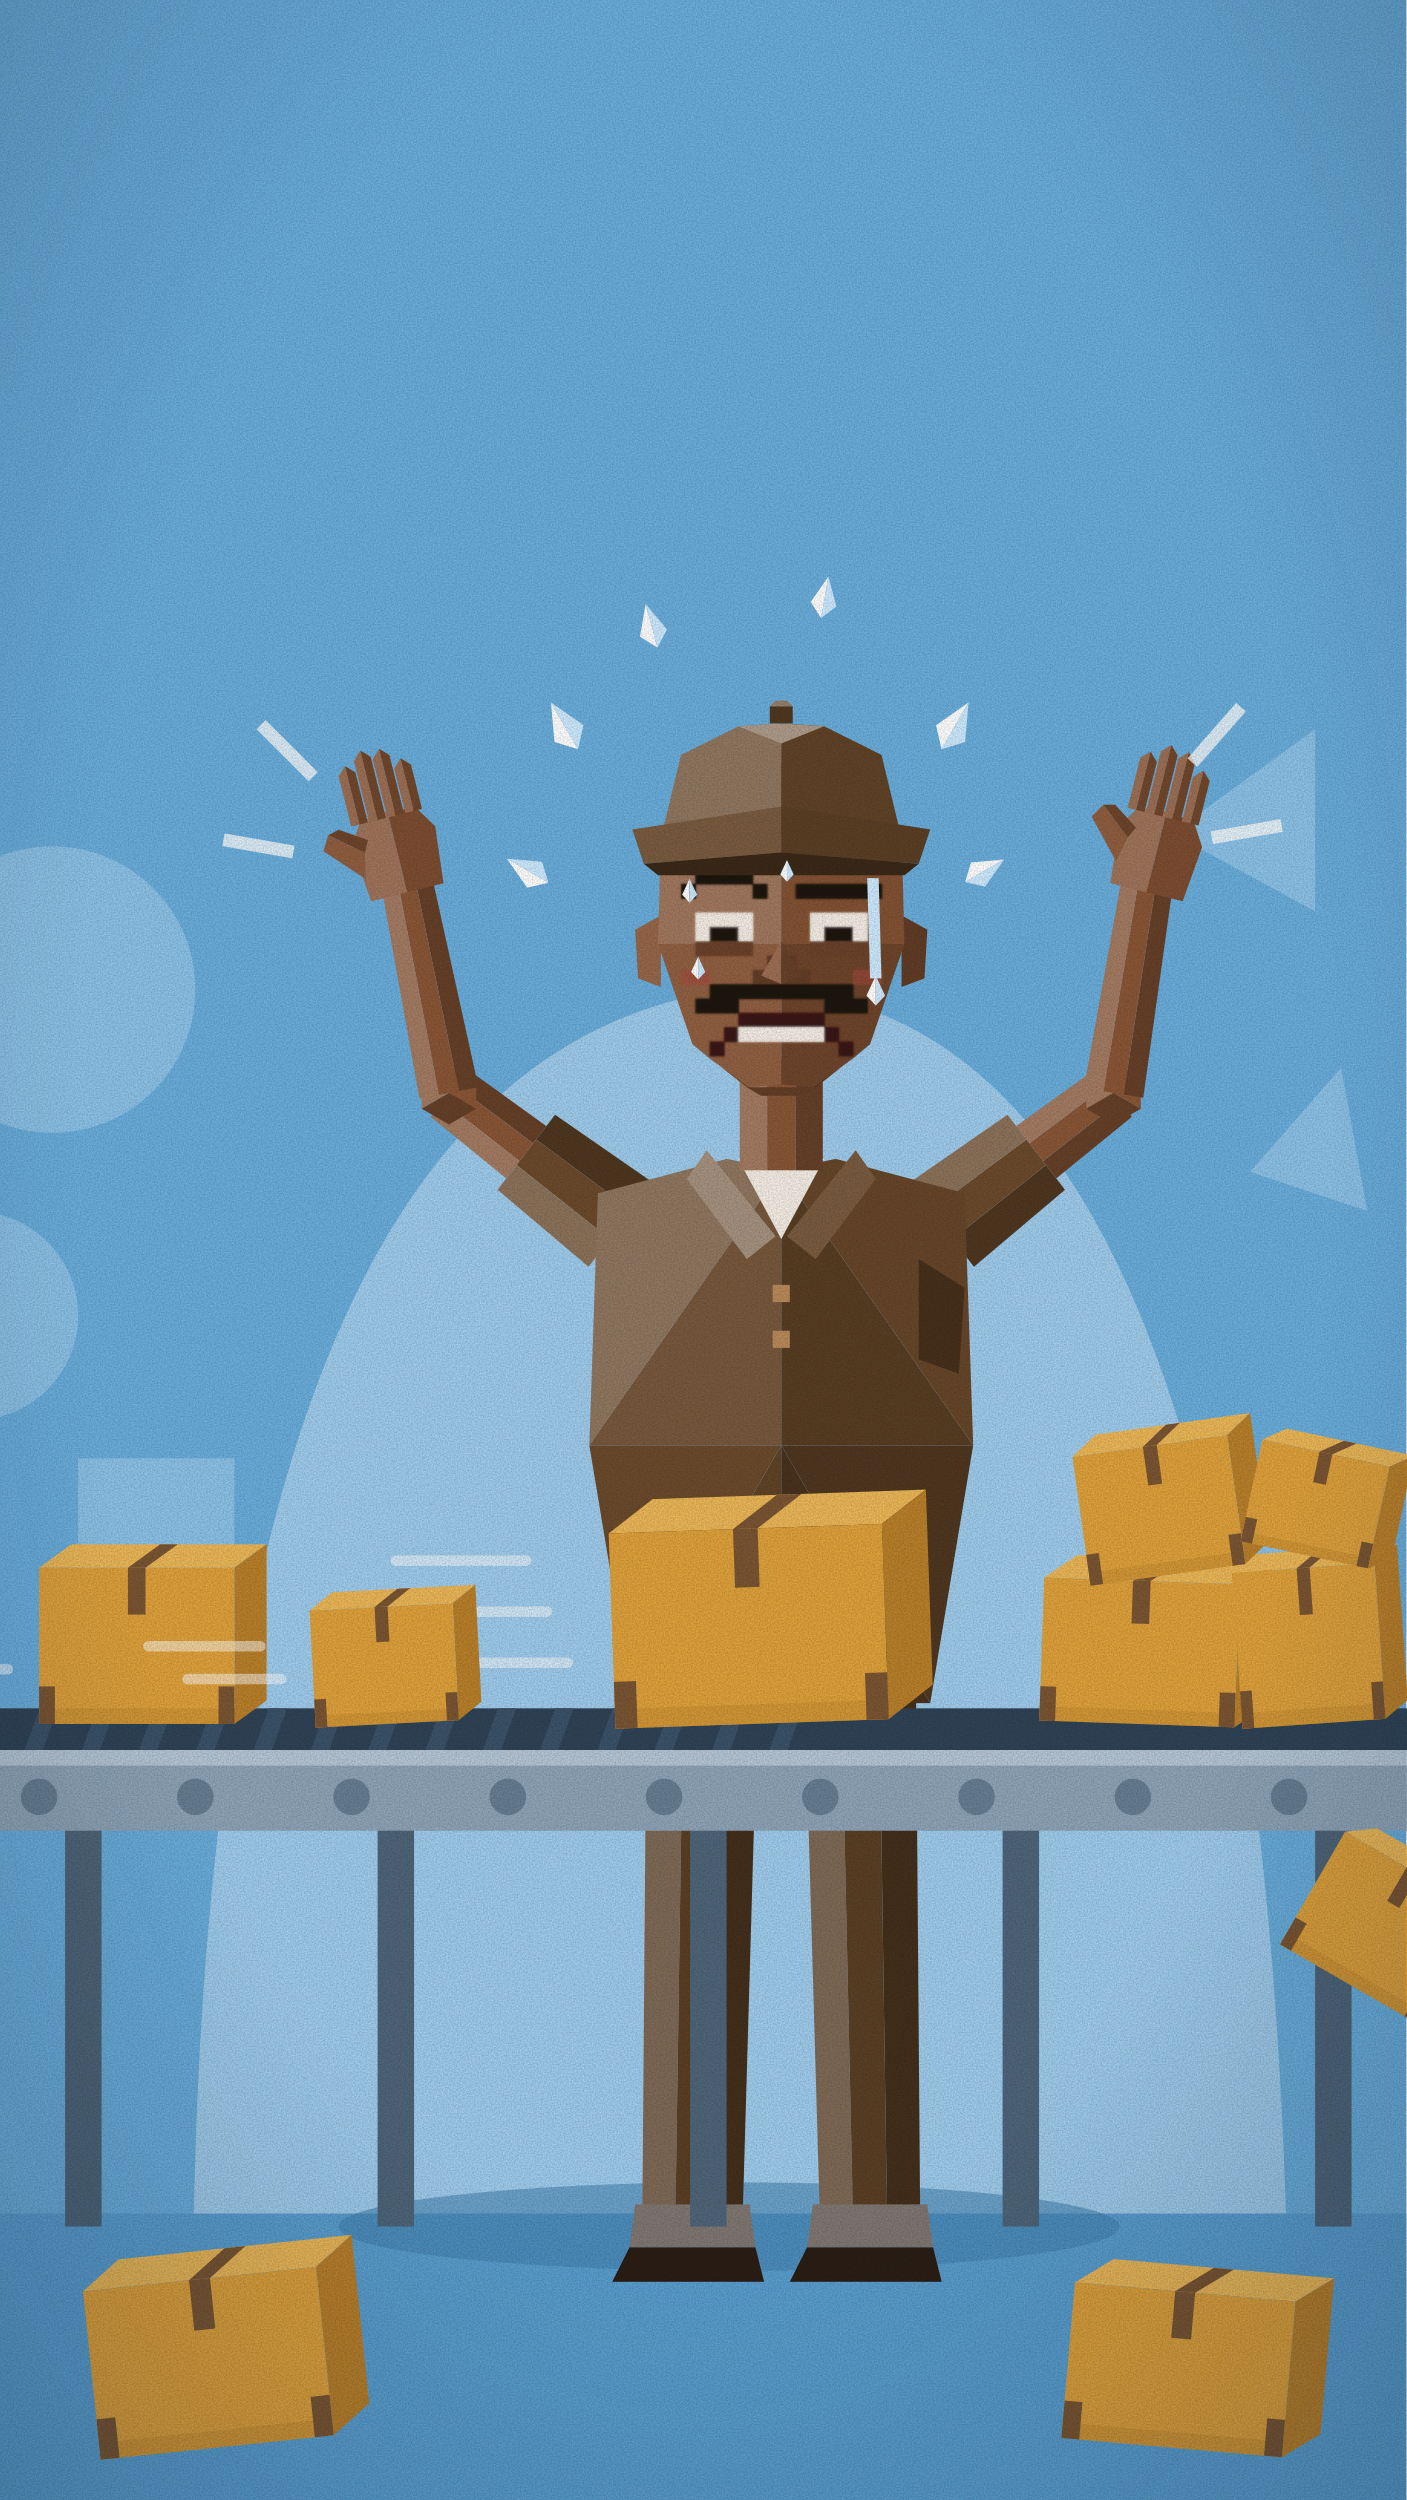
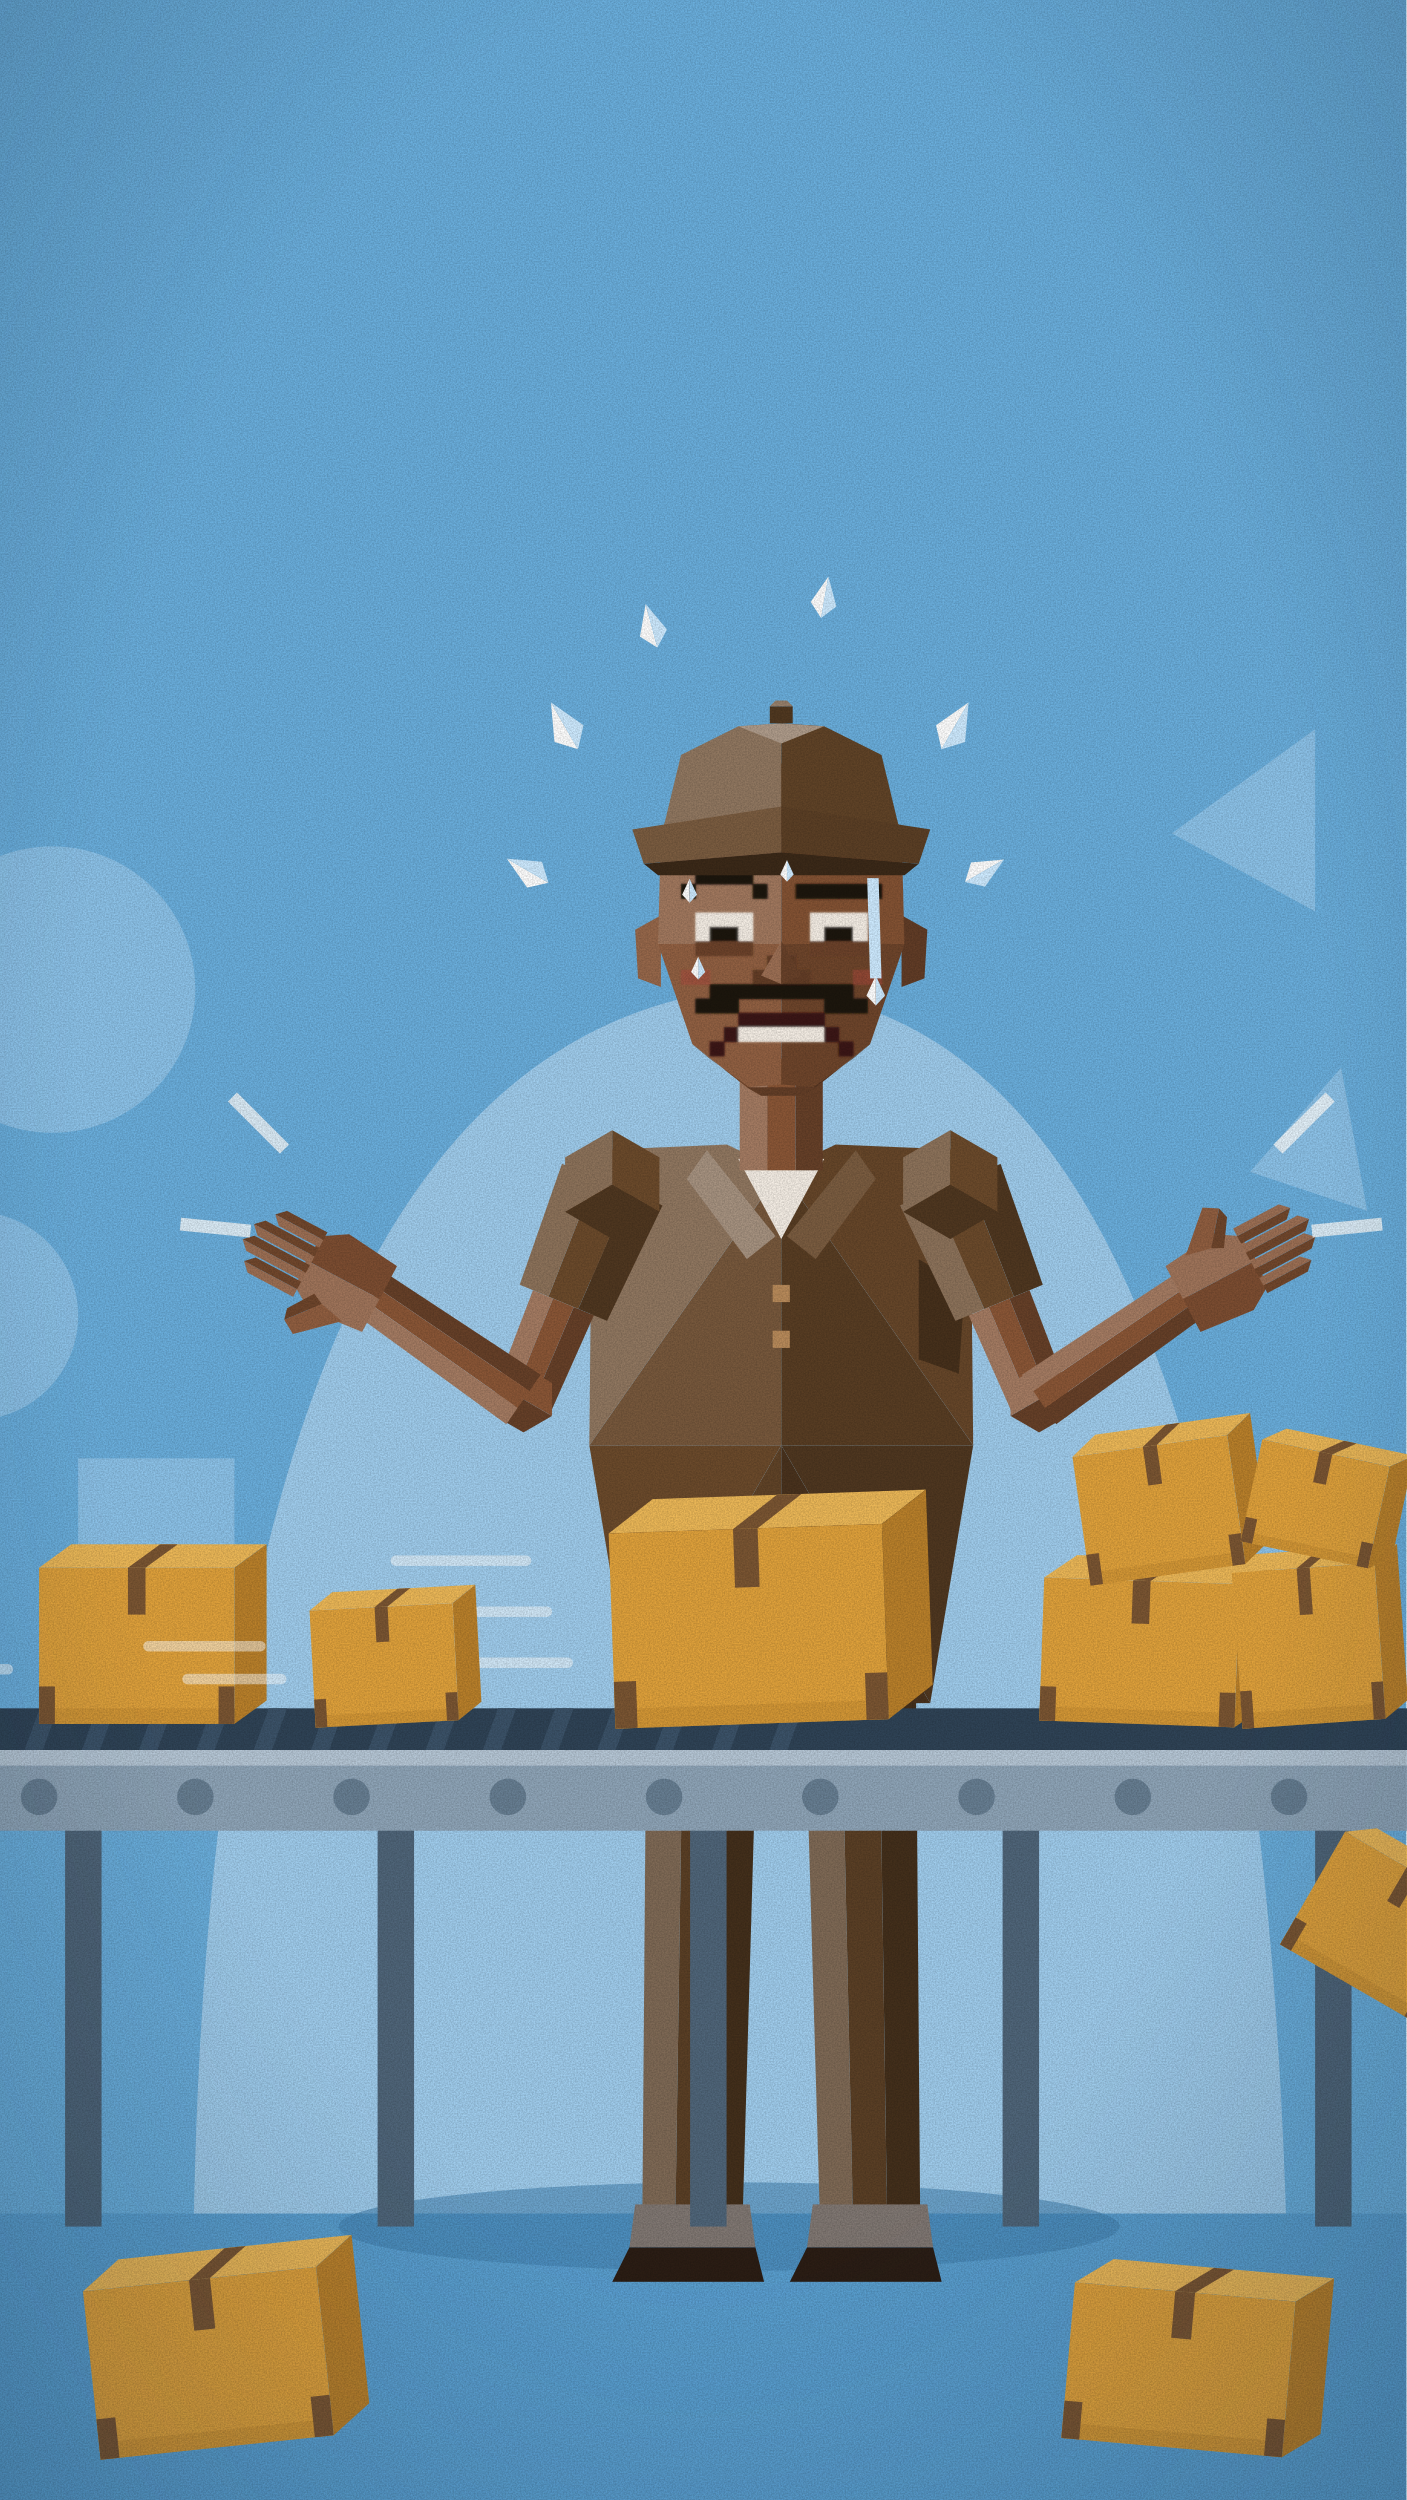
<svg xmlns="http://www.w3.org/2000/svg" width="1080" height="1920" viewBox="0 0 1080 1920">
  <defs>
    <filter id="texfilter">
      <feGaussianBlur stdDeviation=".9" />
    </filter>
    <filter id="grain" x="0" y="0" width="100%" height="100%">
      <feTurbulence type="fractalNoise" baseFrequency=".85" numOctaves="3" seed="7" stitchTiles="stitch" />
      <feColorMatrix values="0 0 0 0 0  0 0 0 0 0  0 0 0 0 0  0 0 0 -1.6 1.25" />
    </filter>
    <radialGradient id="vignette" cx=".5" cy=".45" r=".75">
      <stop offset=".6" stop-color="#0b2236" stop-opacity="0" />
      <stop offset="1" stop-color="#0b2236" stop-opacity=".22" />
    </radialGradient>
  </defs>
  <rect width="1080" height="1920" fill="#6aaedc" />
  <path d="M150 1920 Q120 820 560 760 Q1000 740 990 1920 Z" fill="#a8d1ef" opacity=".85" />
  <circle cx="40" cy="760" r="110" fill="#8cc2e8" />
  <path d="M60 1010 a80 80 0 1 0 0 1 Z" fill="#8cc2e8" />
  <path d="M900 640 L1010 560 L1010 700 Z" fill="#8cc2e8" />
  <path d="M960 900 l70 -80 l20 110 Z" fill="#8cc2e8" />
  <rect x="30" y="1240" width="170" height="120" fill="#8cc2e8" />
  <rect x="60" y="1120" width="120" height="120" fill="#8cc2e8" />
  <rect x="870" y="1250" width="190" height="130" fill="#8cc2e8" />
  <rect x="900" y="1130" width="140" height="120" fill="#8cc2e8" />
  <rect x="0" y="1700" width="1080" height="220" fill="#5a9fd0" />
  <ellipse cx="560" cy="1710" rx="300" ry="34" fill="#3f7fae" opacity=".55" />
  <g transform="translate(600 890) scale(1.1)">
    <g>
      <polygon points="-93.993,359.282 -96.994,739.355 -73.898,739.781 -68.258,359.756" fill="#7e6955" />
      <polygon points="-68.258,359.756 -73.898,739.781 -50.102,740.219 -41.742,360.244" fill="#5a3f25" />
      <polygon points="-41.742,360.244 -50.102,740.219 -27.006,740.645 -16.007,360.718" fill="#432f1b" />
      <polygon points="16.007,360.718 27.006,740.645 50.102,740.219 41.742,360.244" fill="#7e6955" />
      <polygon points="41.742,360.244 50.102,740.219 73.898,739.781 68.258,359.756" fill="#5a3f25" />
      <polygon points="68.258,359.756 73.898,739.781 96.994,739.355 93.993,359.282" fill="#432f1b" />
      <polygon points="-102,730 -22,730 -18,760 -106,760" fill="#807772" />
      <polygon points="-106,760 -18,760 -12,784 -118,784" fill="#2b1d14" />
      <polygon points="22,730 102,730 106,760 18,760" fill="#807772" />
      <polygon points="18,760 106,760 112,784 6,784" fill="#2b1d14" />
-       <polygon points="-164.006,-22.853 -219.223,-62.666 -227.656,-51.666 -173.242,-10.806" fill="#664028" />
-       <polygon points="-173.242,-10.806 -227.656,-51.666 -236.344,-40.334 -182.758,1.606" fill="#8a5636" />
-       <polygon points="-182.758,1.606 -236.344,-40.334 -244.777,-29.334 -191.994,13.653" fill="#a47b62" />
-       <polygon points="-251.053,-35 -251.053,-57 -232,-68 -232,-46" fill="#a47b62" />
-       <polygon points="-232,-68 -212.947,-57 -212.947,-35 -232,-46" fill="#8a5636" />
-       <polygon points="-212.947,-35 -232,-24 -251.053,-35 -232,-46" fill="#664028" />
-       <polygon points="-211.408,-50.118 -244.35,-199.53 -255.999,-197.2 -224.999,-47.4" fill="#664028" />
-       <polygon points="-224.999,-47.4 -255.999,-197.2 -268.001,-194.8 -239.001,-44.6" fill="#8a5636" />
-       <polygon points="-239.001,-44.6 -268.001,-194.8 -279.65,-192.47 -252.592,-41.882" fill="#a47b62" />
-       <polygon points="-89.488,16.637 -157.922,-30.789 -171.173,-13.504 -104.346,36.016" fill="#4f3720" />
-       <polygon points="-104.346,36.016 -171.173,-13.504 -184.827,4.304 -119.654,55.984" fill="#6b4a2b" />
-       <polygon points="-119.654,55.984 -184.827,4.304 -198.078,21.589 -134.512,75.363" fill="#8c725a" />
-       <g transform="translate(-262 -190) rotate(-14)">
+       <polygon points="-132,-6 -38,-10 0,8 -134,200" fill="#907760" />
+       <polygon points="0,8 0,200 -134,200" fill="#77583c" />
+       <polygon points="-134,200 0,200 -104,380" fill="#6b4a2b" />
+       <polygon points="0,200 0,380 -104,380" fill="#604327" />
+       <polygon points="132,-6 38,-10 0,8 134,200" fill="#664629" />
+       <polygon points="0,8 0,200 134,200" fill="#583d23" />
+       <polygon points="134,200 0,200 104,380" fill="#4f3720" />
+       <polygon points="0,200 0,380 104,380" fill="#49321d" />
+       <polygon points="-104,330 104,330 104,350 -104,350" fill="#402c1a" />
+       <polygon points="96,70 128,90 124,150 96,140" fill="#46301b" />
+       <polygon points="-30,0 30,0 0,56" fill="#f4ede4" />
+       <polygon points="-52,-6 -4,54 -24,70 -66,14" fill="#a69280" />
+       <polygon points="52,-6 4,54 24,70 66,14" fill="#7a5c40" />
+       <polygon points="-6,88 6,88 6,100 -6,100" fill="#b88a5a" />
+       <polygon points="-6,120 6,120 6,132 -6,132" fill="#b88a5a" />
+       <polygon points="-173.356,91.714 -199.408,159.978 -186.599,165.273 -159.327,97.513" fill="#a47b62" />
+       <polygon points="-159.327,97.513 -186.599,165.273 -173.401,170.727 -144.873,103.487" fill="#8a5636" />
+       <polygon points="-144.873,103.487 -173.401,170.727 -160.592,176.022 -130.844,109.286" fill="#664028" />
+       <polygon points="-199.919,179.5 -199.919,156.5 -180,145 -180,168" fill="#a47b62" />
+       <polygon points="-180,145 -160.081,156.5 -160.081,179.5 -180,168" fill="#8a5636" />
+       <polygon points="-160.081,179.5 -180,191 -199.919,179.5 -180,168" fill="#664028" />
+       <polygon points="-168.047,150.734 -273.754,81.201 -280.516,90.968 -175.936,162.13" fill="#664028" />
+       <polygon points="-175.936,162.13 -280.516,90.968 -287.484,101.032 -184.064,173.87" fill="#8a5636" />
+       <polygon points="-184.064,173.87 -287.484,101.032 -294.246,110.799 -191.953,185.266" fill="#a47b62" />
+       <polygon points="-153.118,3.484 -182.598,87.894 -162.469,96.214 -129.94,13.065" fill="#8c725a" />
+       <polygon points="-129.94,13.065 -162.469,96.214 -141.731,104.786 -106.06,22.935" fill="#6b4a2b" />
+       <polygon points="-106.06,22.935 -141.731,104.786 -121.602,113.106 -82.882,32.516" fill="#4f3720" />
+       <polygon points="-150.909,37 -150.909,-1 -118,-20 -118,18" fill="#8c725a" />
+       <polygon points="-118,-20 -85.091,-1 -85.091,37 -118,18" fill="#6b4a2b" />
+       <polygon points="-85.091,37 -118,56 -150.909,37 -118,18" fill="#4f3720" />
+       <g transform="translate(-284 96) rotate(-62)">
        <polygon points="-26,4 -30,-36 -20,-52 0,-54 0,4" fill="#9f745a" />
        <polygon points="0,4 0,-54 20,-52 30,-36 26,4" fill="#7c4d31" />
        <polygon points="-27,-50 -27,-86 -21,-92 -21,-50" fill="#9c6f54" />
        <polygon points="-21,-50 -21,-92 -15,-86 -15,-50" fill="#71472c" />
        <polygon points="-14,-50 -14,-94 -8,-100 -8,-50" fill="#9c6f54" />
        <polygon points="-8,-50 -8,-100 -2,-94 -2,-50" fill="#71472c" />
        <polygon points="-1,-50 -1,-92 5,-98 5,-50" fill="#9c6f54" />
        <polygon points="5,-50 5,-98 11,-92 11,-50" fill="#71472c" />
        <polygon points="12,-50 12,-82 18,-88 18,-50" fill="#9c6f54" />
        <polygon points="18,-50 18,-88 24,-82 24,-50" fill="#71472c" />
        <polygon points="-26,-12 -50,-38 -44,-48 -22,-30" fill="#905e40" />
        <polygon points="-22,-30 -44,-48 -36,-50 -18,-38" fill="#6e452b" />
      </g>
-       <polygon points="191.994,13.653 244.777,-29.334 236.344,-40.334 182.758,1.606" fill="#664028" />
-       <polygon points="182.758,1.606 236.344,-40.334 227.656,-51.666 173.242,-10.806" fill="#8a5636" />
-       <polygon points="173.242,-10.806 227.656,-51.666 219.223,-62.666 164.006,-22.853" fill="#a47b62" />
-       <polygon points="212.947,-35 212.947,-57 232,-68 232,-46" fill="#a47b62" />
-       <polygon points="232,-68 251.053,-57 251.053,-35 232,-46" fill="#8a5636" />
-       <polygon points="251.053,-35 232,-24 212.947,-35 232,-46" fill="#664028" />
-       <polygon points="252.736,-42.682 273.774,-193.156 262.043,-195.033 239.05,-44.872" fill="#664028" />
-       <polygon points="239.05,-44.872 262.043,-195.033 249.957,-196.967 224.95,-47.128" fill="#8a5636" />
-       <polygon points="224.95,-47.128 249.957,-196.967 238.226,-198.844 211.264,-49.318" fill="#a47b62" />
-       <polygon points="134.512,75.363 198.078,21.589 184.827,4.304 119.654,55.984" fill="#4f3720" />
-       <polygon points="119.654,55.984 184.827,4.304 171.173,-13.504 104.346,36.016" fill="#6b4a2b" />
-       <polygon points="104.346,36.016 171.173,-13.504 157.922,-30.789 89.488,16.637" fill="#8c725a" />
-       <g transform="translate(256 -190) rotate(14)">
+       <polygon points="130.844,109.286 160.592,176.022 173.401,170.727 144.873,103.487" fill="#a47b62" />
+       <polygon points="144.873,103.487 173.401,170.727 186.599,165.273 159.327,97.513" fill="#8a5636" />
+       <polygon points="159.327,97.513 186.599,165.273 199.408,159.978 173.356,91.714" fill="#664028" />
+       <polygon points="160.081,179.5 160.081,156.5 180,145 180,168" fill="#a47b62" />
+       <polygon points="180,145 199.919,156.5 199.919,179.5 180,168" fill="#8a5636" />
+       <polygon points="199.919,179.5 180,191 160.081,179.5 180,168" fill="#664028" />
+       <polygon points="191.953,185.266 294.246,110.799 287.484,101.032 184.064,173.87" fill="#664028" />
+       <polygon points="184.064,173.87 287.484,101.032 280.516,90.968 175.936,162.13" fill="#8a5636" />
+       <polygon points="175.936,162.13 280.516,90.968 273.754,81.201 168.047,150.734" fill="#a47b62" />
+       <polygon points="82.882,32.516 121.602,113.106 141.731,104.786 106.06,22.935" fill="#8c725a" />
+       <polygon points="106.06,22.935 141.731,104.786 162.469,96.214 129.94,13.065" fill="#6b4a2b" />
+       <polygon points="129.94,13.065 162.469,96.214 182.598,87.894 153.118,3.484" fill="#4f3720" />
+       <polygon points="85.091,37 85.091,-1 118,-20 118,18" fill="#8c725a" />
+       <polygon points="118,-20 150.909,-1 150.909,37 118,18" fill="#6b4a2b" />
+       <polygon points="150.909,37 118,56 85.091,37 118,18" fill="#4f3720" />
+       <g transform="translate(284 96) rotate(62)">
        <polygon points="-26,4 -30,-36 -20,-52 0,-54 0,4" fill="#9f745a" />
        <polygon points="0,4 0,-54 20,-52 30,-36 26,4" fill="#7c4d31" />
        <polygon points="-27,-50 -27,-86 -21,-92 -21,-50" fill="#9c6f54" />
        <polygon points="-21,-50 -21,-92 -15,-86 -15,-50" fill="#71472c" />
        <polygon points="-14,-50 -14,-94 -8,-100 -8,-50" fill="#9c6f54" />
        <polygon points="-8,-50 -8,-100 -2,-94 -2,-50" fill="#71472c" />
        <polygon points="-1,-50 -1,-92 5,-98 5,-50" fill="#9c6f54" />
        <polygon points="5,-50 5,-98 11,-92 11,-50" fill="#71472c" />
        <polygon points="12,-50 12,-82 18,-88 18,-50" fill="#9c6f54" />
        <polygon points="18,-50 18,-88 24,-82 24,-50" fill="#71472c" />
        <polygon points="-26,-12 -50,-38 -44,-48 -22,-30" fill="#905e40" />
        <polygon points="-22,-30 -44,-48 -36,-50 -18,-38" fill="#6e452b" />
      </g>
-       <polygon points="-128,24 -38,0 0,8 -134,200" fill="#907760" />
-       <polygon points="0,8 0,200 -134,200" fill="#77583c" />
-       <polygon points="-134,200 0,200 -104,380" fill="#6b4a2b" />
-       <polygon points="0,200 0,380 -104,380" fill="#604327" />
-       <polygon points="128,24 38,0 0,8 134,200" fill="#664629" />
-       <polygon points="0,8 0,200 134,200" fill="#583d23" />
-       <polygon points="134,200 0,200 104,380" fill="#4f3720" />
-       <polygon points="0,200 0,380 104,380" fill="#49321d" />
-       <polygon points="-104,330 104,330 104,350 -104,350" fill="#402c1a" />
-       <polygon points="96,70 128,90 124,150 96,140" fill="#46301b" />
-       <polygon points="-30,0 30,0 0,56" fill="#f4ede4" />
-       <polygon points="-52,-6 -4,54 -24,70 -66,14" fill="#a69280" />
-       <polygon points="52,-6 4,54 24,70 66,14" fill="#7a5c40" />
-       <polygon points="-6,88 6,88 6,100 -6,100" fill="#b88a5a" />
-       <polygon points="-6,120 6,120 6,132 -6,132" fill="#b88a5a" />
      <polygon points="-29,-70 -29,8 -9.86,8 -9.86,-70" fill="#a47b62" />
      <polygon points="-9.86,-70 -9.86,8 9.86,8 9.86,-70" fill="#8a5636" />
      <polygon points="9.86,-70 9.86,8 29,8 29,-70" fill="#664028" />
      <polygon points="-84,-170 -102,-160 -100,-126 -84,-120" fill="#96674a" />
      <polygon points="84,-170 102,-160 100,-126 84,-120" fill="#613c26" />
      <polygon points="-58,-272 0,-276 0,-150 -86,-150 -84,-230" fill="#a1785e" />
      <polygon points="58,-272 0,-276 0,-150 86,-150 84,-230" fill="#835233" />
      <polygon points="-86,-150 0,-150 0,-52 -24,-50 -62,-80" fill="#916042" />
      <polygon points="86,-150 0,-150 0,-52 24,-50 62,-80" fill="#6e452b" />
      <polygon points="-62,-80 -24,-50 -14,-44 -50,-70" fill="#75492e" />
      <polygon points="62,-80 24,-50 14,-44 50,-70" fill="#563521" />
      <polygon points="-24,-50 24,-50 14,-44 -14,-44" fill="#633e27" />
      <g filter="url(#texfilter)">
        <rect x="-60" y="-202" width="10.5" height="10.5" fill="#1b1210" />
        <rect x="-50" y="-202" width="10.5" height="10.5" fill="#1b1210" />
        <rect x="-40" y="-202" width="10.5" height="10.5" fill="#1b1210" />
        <rect x="-30" y="-202" width="10.5" height="10.5" fill="#1b1210" />
        <rect x="-70" y="-192" width="10.5" height="10.5" fill="#1b1210" />
        <rect x="-20" y="-192" width="10.5" height="10.5" fill="#1b1210" />
        <rect x="10" y="-192" width="10.5" height="10.5" fill="#1b1210" />
        <rect x="20" y="-192" width="10.5" height="10.5" fill="#1b1210" />
        <rect x="30" y="-192" width="10.5" height="10.5" fill="#1b1210" />
        <rect x="40" y="-192" width="10.5" height="10.5" fill="#1b1210" />
        <rect x="50" y="-192" width="10.5" height="10.5" fill="#1b1210" />
        <rect x="60" y="-192" width="10.5" height="10.5" fill="#1b1210" />
        <rect x="-60" y="-172" width="10.5" height="10.5" fill="#f4ede4" />
        <rect x="-50" y="-172" width="10.5" height="10.5" fill="#f4ede4" />
        <rect x="-40" y="-172" width="10.5" height="10.5" fill="#f4ede4" />
        <rect x="-30" y="-172" width="10.5" height="10.5" fill="#f4ede4" />
        <rect x="20" y="-172" width="10.5" height="10.5" fill="#f4ede4" />
        <rect x="30" y="-172" width="10.5" height="10.5" fill="#f4ede4" />
        <rect x="40" y="-172" width="10.5" height="10.5" fill="#f4ede4" />
        <rect x="50" y="-172" width="10.5" height="10.5" fill="#f4ede4" />
        <rect x="-60" y="-162" width="10.5" height="10.5" fill="#f4ede4" />
        <rect x="-50" y="-162" width="10.5" height="10.5" fill="#1b1210" />
        <rect x="-40" y="-162" width="10.5" height="10.5" fill="#1b1210" />
        <rect x="-30" y="-162" width="10.5" height="10.5" fill="#f4ede4" />
        <rect x="20" y="-162" width="10.5" height="10.5" fill="#f4ede4" />
        <rect x="30" y="-162" width="10.5" height="10.5" fill="#1b1210" />
        <rect x="40" y="-162" width="10.5" height="10.5" fill="#1b1210" />
        <rect x="50" y="-162" width="10.5" height="10.5" fill="#f4ede4" />
        <rect x="-60" y="-152" width="10.5" height="10.5" fill="#6c432a" />
        <rect x="-50" y="-152" width="10.5" height="10.5" fill="#6c432a" />
        <rect x="-40" y="-152" width="10.5" height="10.5" fill="#6c432a" />
        <rect x="-30" y="-152" width="10.5" height="10.5" fill="#6c432a" />
        <rect x="20" y="-152" width="10.5" height="10.5" fill="#6c432a" />
        <rect x="30" y="-152" width="10.5" height="10.5" fill="#6c432a" />
        <rect x="40" y="-152" width="10.5" height="10.5" fill="#6c432a" />
        <rect x="50" y="-152" width="10.5" height="10.5" fill="#6c432a" />
        <rect x="-10" y="-142" width="10.5" height="10.5" fill="#633e27" />
        <rect x="0" y="-142" width="10.5" height="10.5" fill="#633e27" />
        <rect x="-70" y="-132" width="10.5" height="10.5" fill="#a8473a" opacity=".55" />
        <rect x="-60" y="-132" width="10.5" height="10.5" fill="#a8473a" opacity=".55" />
        <rect x="-20" y="-132" width="10.5" height="10.5" fill="#633e27" />
        <rect x="-10" y="-132" width="10.5" height="10.5" fill="#633e27" />
        <rect x="0" y="-132" width="10.5" height="10.5" fill="#633e27" />
        <rect x="10" y="-132" width="10.5" height="10.5" fill="#633e27" />
        <rect x="50" y="-132" width="10.5" height="10.5" fill="#a8473a" opacity=".55" />
        <rect x="60" y="-132" width="10.5" height="10.5" fill="#a8473a" opacity=".55" />
        <rect x="-50" y="-122" width="10.5" height="10.5" fill="#1b1210" />
        <rect x="-40" y="-122" width="10.5" height="10.5" fill="#1b1210" />
        <rect x="-30" y="-122" width="10.5" height="10.5" fill="#1b1210" />
        <rect x="-20" y="-122" width="10.5" height="10.5" fill="#1b1210" />
        <rect x="-10" y="-122" width="10.5" height="10.5" fill="#1b1210" />
        <rect x="0" y="-122" width="10.5" height="10.5" fill="#1b1210" />
        <rect x="10" y="-122" width="10.5" height="10.5" fill="#1b1210" />
        <rect x="20" y="-122" width="10.5" height="10.5" fill="#1b1210" />
        <rect x="30" y="-122" width="10.5" height="10.5" fill="#1b1210" />
        <rect x="40" y="-122" width="10.5" height="10.5" fill="#1b1210" />
        <rect x="-60" y="-112" width="10.5" height="10.5" fill="#1b1210" />
        <rect x="-50" y="-112" width="10.5" height="10.5" fill="#1b1210" />
        <rect x="-40" y="-112" width="10.5" height="10.5" fill="#1b1210" />
        <rect x="30" y="-112" width="10.5" height="10.5" fill="#1b1210" />
        <rect x="40" y="-112" width="10.5" height="10.5" fill="#1b1210" />
        <rect x="50" y="-112" width="10.5" height="10.5" fill="#1b1210" />
        <rect x="-30" y="-102" width="10.5" height="10.5" fill="#3a1712" />
        <rect x="-20" y="-102" width="10.5" height="10.5" fill="#3a1712" />
        <rect x="-10" y="-102" width="10.5" height="10.5" fill="#3a1712" />
        <rect x="0" y="-102" width="10.5" height="10.5" fill="#3a1712" />
        <rect x="10" y="-102" width="10.5" height="10.5" fill="#3a1712" />
        <rect x="20" y="-102" width="10.5" height="10.5" fill="#3a1712" />
        <rect x="-40" y="-92" width="10.5" height="10.5" fill="#3a1712" />
        <rect x="-30" y="-92" width="10.5" height="10.5" fill="#f4ede4" />
        <rect x="-20" y="-92" width="10.5" height="10.5" fill="#f4ede4" />
        <rect x="-10" y="-92" width="10.5" height="10.5" fill="#f4ede4" />
        <rect x="0" y="-92" width="10.5" height="10.5" fill="#f4ede4" />
        <rect x="10" y="-92" width="10.5" height="10.5" fill="#f4ede4" />
        <rect x="20" y="-92" width="10.5" height="10.5" fill="#f4ede4" />
        <rect x="30" y="-92" width="10.5" height="10.5" fill="#3a1712" />
        <rect x="-50" y="-82" width="10.5" height="10.5" fill="#3a1712" />
        <rect x="40" y="-82" width="10.5" height="10.5" fill="#3a1712" />
      </g>
      <polygon points="0,-152 -14,-128 0,-122" fill="#9c6f54" />
      <polygon points="0,-152 0,-122 14,-128" fill="#684129" />
      <polygon points="-84,-224 -70,-282 -30,-302 0,-304 0,-226" fill="#907760" />
      <polygon points="84,-224 70,-282 30,-302 0,-304 0,-226" fill="#604327" />
      <polygon points="-30,-302 0,-304 30,-302 0,-290" fill="#ae9b8a" />
      <polygon points="-104,-230 0,-246 0,-214 -96,-206" fill="#7a5c40" />
      <polygon points="104,-230 0,-246 0,-214 96,-206" fill="#5b3f25" />
      <polygon points="-96,-206 0,-214 96,-206 86,-198 -86,-198" fill="#3b2918" />
      <polygon points="-8,-304 8,-304 8,-316 -8,-316" fill="#503820" />
      <polygon points="-8,-316 8,-316 4,-320 -4,-320" fill="#97806b" />
      <polygon points="60,-196 68,-196 70,-126 62,-126" fill="#cdeaff" />
      <g transform="translate(66 -116) rotate(0) scale(0.5)">
        <polygon points="0,-24 0,18 -13,4" fill="#ffffff" />
        <polygon points="0,-24 13,4 0,18" fill="#cdeaff" />
      </g>
      <g transform="translate(-64 -186) rotate(0) scale(0.4)">
        <polygon points="0,-24 0,18 -13,4" fill="#ffffff" />
        <polygon points="0,-24 13,4 0,18" fill="#cdeaff" />
      </g>
      <g transform="translate(-58 -132) rotate(0) scale(0.38)">
        <polygon points="0,-24 0,18 -13,4" fill="#ffffff" />
        <polygon points="0,-24 13,4 0,18" fill="#cdeaff" />
      </g>
      <g transform="translate(4 -200) rotate(0) scale(0.36)">
        <polygon points="0,-24 0,18 -13,4" fill="#ffffff" />
        <polygon points="0,-24 13,4 0,18" fill="#cdeaff" />
      </g>
      <g transform="translate(-150 -300) rotate(-30) scale(0.9)">
        <polygon points="0,-24 0,18 -13,4" fill="#ffffff" />
        <polygon points="0,-24 13,4 0,18" fill="#cdeaff" />
      </g>
      <g transform="translate(-175 -200) rotate(-60) scale(0.8)">
        <polygon points="0,-24 0,18 -13,4" fill="#ffffff" />
        <polygon points="0,-24 13,4 0,18" fill="#cdeaff" />
      </g>
      <g transform="translate(-90 -370) rotate(-15) scale(0.75)">
        <polygon points="0,-24 0,18 -13,4" fill="#ffffff" />
        <polygon points="0,-24 13,4 0,18" fill="#cdeaff" />
      </g>
      <g transform="translate(120 -300) rotate(30) scale(0.9)">
        <polygon points="0,-24 0,18 -13,4" fill="#ffffff" />
        <polygon points="0,-24 13,4 0,18" fill="#cdeaff" />
      </g>
      <g transform="translate(140 -200) rotate(60) scale(0.75)">
        <polygon points="0,-24 0,18 -13,4" fill="#ffffff" />
        <polygon points="0,-24 13,4 0,18" fill="#cdeaff" />
      </g>
      <g transform="translate(30 -390) rotate(10) scale(0.7)">
        <polygon points="0,-24 0,18 -13,4" fill="#ffffff" />
        <polygon points="0,-24 13,4 0,18" fill="#cdeaff" />
      </g>
-       <path d="M-330 -270 L-360 -300" stroke="#ffffff" stroke-width="9" stroke-linecap="square" opacity=".75" />
-       <path d="M-345 -215 L-385 -222" stroke="#ffffff" stroke-width="9" stroke-linecap="square" opacity=".75" />
-       <path d="M290 -280 L318 -312" stroke="#ffffff" stroke-width="9" stroke-linecap="square" opacity=".75" />
-       <path d="M305 -225 L345 -232" stroke="#ffffff" stroke-width="9" stroke-linecap="square" opacity=".75" />
+       <path d="M-350 -10 L-380 -40" stroke="#ffffff" stroke-width="9" stroke-linecap="square" opacity=".75" />
+       <path d="M-375 50 L-415 46" stroke="#ffffff" stroke-width="9" stroke-linecap="square" opacity=".75" />
+       <path d="M350 -10 L380 -40" stroke="#ffffff" stroke-width="9" stroke-linecap="square" opacity=".75" />
+       <path d="M375 50 L415 46" stroke="#ffffff" stroke-width="9" stroke-linecap="square" opacity=".75" />
    </g>
  </g>
  <rect x="50" y="1400" width="28" height="310" fill="#4f6579" />
  <rect x="290" y="1400" width="28" height="310" fill="#4f6579" />
  <rect x="530" y="1400" width="28" height="310" fill="#4f6579" />
  <rect x="770" y="1400" width="28" height="310" fill="#4f6579" />
  <rect x="1010" y="1400" width="28" height="310" fill="#4f6579" />
  <rect x="-20" y="1312" width="1120" height="34" fill="#2f4356" />
  <rect x="-20" y="1312" width="14" height="34" fill="#3b5268" transform="skewX(-20)" transform-origin="-20 1330" />
  <rect x="24" y="1312" width="14" height="34" fill="#3b5268" transform="skewX(-20)" transform-origin="24 1330" />
  <rect x="68" y="1312" width="14" height="34" fill="#3b5268" transform="skewX(-20)" transform-origin="68 1330" />
  <rect x="112" y="1312" width="14" height="34" fill="#3b5268" transform="skewX(-20)" transform-origin="112 1330" />
  <rect x="156" y="1312" width="14" height="34" fill="#3b5268" transform="skewX(-20)" transform-origin="156 1330" />
  <rect x="200" y="1312" width="14" height="34" fill="#3b5268" transform="skewX(-20)" transform-origin="200 1330" />
  <rect x="244" y="1312" width="14" height="34" fill="#3b5268" transform="skewX(-20)" transform-origin="244 1330" />
  <rect x="288" y="1312" width="14" height="34" fill="#3b5268" transform="skewX(-20)" transform-origin="288 1330" />
  <rect x="332" y="1312" width="14" height="34" fill="#3b5268" transform="skewX(-20)" transform-origin="332 1330" />
  <rect x="376" y="1312" width="14" height="34" fill="#3b5268" transform="skewX(-20)" transform-origin="376 1330" />
  <rect x="420" y="1312" width="14" height="34" fill="#3b5268" transform="skewX(-20)" transform-origin="420 1330" />
  <rect x="464" y="1312" width="14" height="34" fill="#3b5268" transform="skewX(-20)" transform-origin="464 1330" />
  <rect x="508" y="1312" width="14" height="34" fill="#3b5268" transform="skewX(-20)" transform-origin="508 1330" />
  <rect x="552" y="1312" width="14" height="34" fill="#3b5268" transform="skewX(-20)" transform-origin="552 1330" />
  <rect x="596" y="1312" width="14" height="34" fill="#3b5268" transform="skewX(-20)" transform-origin="596 1330" />
  <rect x="640" y="1312" width="14" height="34" fill="#3b5268" transform="skewX(-20)" transform-origin="640 1330" />
  <rect x="684" y="1312" width="14" height="34" fill="#3b5268" transform="skewX(-20)" transform-origin="684 1330" />
  <rect x="728" y="1312" width="14" height="34" fill="#3b5268" transform="skewX(-20)" transform-origin="728 1330" />
  <rect x="772" y="1312" width="14" height="34" fill="#3b5268" transform="skewX(-20)" transform-origin="772 1330" />
  <rect x="816" y="1312" width="14" height="34" fill="#3b5268" transform="skewX(-20)" transform-origin="816 1330" />
  <rect x="860" y="1312" width="14" height="34" fill="#3b5268" transform="skewX(-20)" transform-origin="860 1330" />
  <rect x="904" y="1312" width="14" height="34" fill="#3b5268" transform="skewX(-20)" transform-origin="904 1330" />
  <rect x="948" y="1312" width="14" height="34" fill="#3b5268" transform="skewX(-20)" transform-origin="948 1330" />
  <rect x="992" y="1312" width="14" height="34" fill="#3b5268" transform="skewX(-20)" transform-origin="992 1330" />
  <rect x="1036" y="1312" width="14" height="34" fill="#3b5268" transform="skewX(-20)" transform-origin="1036 1330" />
  <rect x="1080" y="1312" width="14" height="34" fill="#3b5268" transform="skewX(-20)" transform-origin="1080 1330" />
  <rect x="-20" y="1344" width="1120" height="62" fill="#8ea4b7" />
  <rect x="-20" y="1344" width="1120" height="12" fill="#b5c6d5" />
  <circle cx="30" cy="1380" r="14" fill="#677e92" />
  <circle cx="150" cy="1380" r="14" fill="#677e92" />
  <circle cx="270" cy="1380" r="14" fill="#677e92" />
  <circle cx="390" cy="1380" r="14" fill="#677e92" />
  <circle cx="510" cy="1380" r="14" fill="#677e92" />
  <circle cx="630" cy="1380" r="14" fill="#677e92" />
  <circle cx="750" cy="1380" r="14" fill="#677e92" />
  <circle cx="870" cy="1380" r="14" fill="#677e92" />
  <circle cx="990" cy="1380" r="14" fill="#677e92" />
  <rect x="360" y="1273" width="80" height="8" rx="4" fill="#ffffff" opacity=".5" />
  <rect x="330" y="1233.8" width="94" height="8" rx="4" fill="#ffffff" opacity=".5" />
  <rect x="300" y="1194.6" width="108" height="8" rx="4" fill="#ffffff" opacity=".5" />
  <g transform="rotate(-2 575 1249)">
    <path d="M470 1174 l34.65 -25.2 h210 l-34.65 25.2 Z" fill="#ebb757" />
    <path d="M680 1174 l34.65 -25.2 v150 l-34.65 25.2 Z" fill="#b9802a" />
    <rect x="470" y="1174" width="210" height="150" fill="#dfa13b" />
    <rect x="470" y="1309" width="210" height="15" fill="#b9802a" opacity=".35" />
    <path d="M565.55 1174 l34.65 -25.2 h18.9 l-34.65 25.2 Z" fill="#7a5532" />
    <rect x="565.55" y="1174" width="18.9" height="45" fill="#7a5532" />
    <rect x="470" y="1288" width="17.01" height="36" fill="#7a5532" />
    <rect x="662.99" y="1288" width="17.01" height="36" fill="#7a5532" />
  </g>
  <rect x="-70" y="1278" width="80" height="8" rx="4" fill="#ffffff" opacity=".5" />
  <rect x="-100" y="1244.4" width="94" height="8" rx="4" fill="#ffffff" opacity=".5" />
  <rect x="-130" y="1210.8" width="108" height="8" rx="4" fill="#ffffff" opacity=".5" />
  <g transform="rotate(0 105 1264)">
    <path d="M30 1204 l24.75 -18 h150 l-24.75 18 Z" fill="#ebb757" />
    <path d="M180 1204 l24.75 -18 v120 l-24.75 18 Z" fill="#b9802a" />
    <rect x="30" y="1204" width="150" height="120" fill="#dfa13b" />
    <rect x="30" y="1312" width="150" height="12" fill="#b9802a" opacity=".35" />
    <path d="M98.25 1204 l24.75 -18 h13.5 l-24.75 18 Z" fill="#7a5532" />
    <rect x="98.25" y="1204" width="13.5" height="36" fill="#7a5532" />
    <rect x="30" y="1295.2" width="12.15" height="28.8" fill="#7a5532" />
    <rect x="167.85" y="1295.2" width="12.15" height="28.8" fill="#7a5532" />
  </g>
  <rect x="140" y="1285.5" width="80" height="8" rx="4" fill="#ffffff" opacity=".5" />
  <rect x="110" y="1260.3" width="94" height="8" rx="4" fill="#ffffff" opacity=".5" />
  <g transform="rotate(-3 295 1279)">
    <path d="M240 1234 l18.15 -13.2 h110 l-18.15 13.2 Z" fill="#ebb757" />
    <path d="M350 1234 l18.15 -13.2 v90 l-18.15 13.2 Z" fill="#b9802a" />
    <rect x="240" y="1234" width="110" height="90" fill="#dfa13b" />
    <rect x="240" y="1315" width="110" height="9" fill="#b9802a" opacity=".35" />
    <path d="M290 1234 l18.15 -13.2 h10 l-18.15 13.2 Z" fill="#7a5532" />
    <rect x="290" y="1234" width="10" height="27" fill="#7a5532" />
    <rect x="240" y="1302.4" width="9" height="21.6" fill="#7a5532" />
    <rect x="341" y="1302.4" width="9" height="21.6" fill="#7a5532" />
  </g>
  <g transform="rotate(2 875 1269)">
    <path d="M800 1214 l24.75 -18 h150 l-24.75 18 Z" fill="#ebb757" />
    <path d="M950 1214 l24.75 -18 v110 l-24.75 18 Z" fill="#b9802a" />
    <rect x="800" y="1214" width="150" height="110" fill="#dfa13b" />
    <rect x="800" y="1313" width="150" height="11" fill="#b9802a" opacity=".35" />
    <path d="M868.25 1214 l24.75 -18 h13.5 l-24.75 18 Z" fill="#7a5532" />
    <rect x="868.25" y="1214" width="13.5" height="33" fill="#7a5532" />
    <rect x="800" y="1297.6" width="12.15" height="26.4" fill="#7a5532" />
    <rect x="937.85" y="1297.6" width="12.15" height="26.4" fill="#7a5532" />
  </g>
  <g transform="rotate(-4 1005 1264)">
    <path d="M950 1204 l18.15 -13.2 h110 l-18.15 13.2 Z" fill="#ebb757" />
    <path d="M1060 1204 l18.15 -13.2 v120 l-18.15 13.2 Z" fill="#b9802a" />
    <rect x="950" y="1204" width="110" height="120" fill="#dfa13b" />
    <rect x="950" y="1312" width="110" height="12" fill="#b9802a" opacity=".35" />
    <path d="M1000 1204 l18.15 -13.2 h10 l-18.15 13.2 Z" fill="#7a5532" />
    <rect x="1000" y="1204" width="10" height="36" fill="#7a5532" />
    <rect x="950" y="1295.2" width="9" height="28.8" fill="#7a5532" />
    <rect x="1051" y="1295.2" width="9" height="28.8" fill="#7a5532" />
  </g>
  <g transform="rotate(-8 890 1160)">
    <path d="M830 1110 l19.8 -14.4 h120 l-19.8 14.4 Z" fill="#ebb757" />
    <path d="M950 1110 l19.8 -14.4 v100 l-19.8 14.4 Z" fill="#b9802a" />
    <rect x="830" y="1110" width="120" height="100" fill="#dfa13b" />
    <rect x="830" y="1200" width="120" height="10" fill="#b9802a" opacity=".35" />
    <path d="M884.6 1110 l19.8 -14.4 h10.8 l-19.8 14.4 Z" fill="#7a5532" />
    <rect x="884.6" y="1110" width="10.8" height="30" fill="#7a5532" />
    <rect x="830" y="1186" width="9.72" height="24" fill="#7a5532" />
    <rect x="940.28" y="1186" width="9.72" height="24" fill="#7a5532" />
  </g>
  <g transform="rotate(12 1010 1155)">
    <path d="M960 1115 l16.5 -12 h100 l-16.5 12 Z" fill="#ebb757" />
    <path d="M1060 1115 l16.5 -12 v80 l-16.5 12 Z" fill="#b9802a" />
    <rect x="960" y="1115" width="100" height="80" fill="#dfa13b" />
    <rect x="960" y="1187" width="100" height="8" fill="#b9802a" opacity=".35" />
    <path d="M1005 1115 l16.5 -12 h10 l-16.5 12 Z" fill="#7a5532" />
    <rect x="1005" y="1115" width="10" height="24" fill="#7a5532" />
    <rect x="960" y="1175.8" width="9" height="19.2" fill="#7a5532" />
    <rect x="1051" y="1175.8" width="9" height="19.2" fill="#7a5532" />
  </g>
  <g transform="rotate(30 1060 1480)">
    <path d="M1000 1430 l19.8 -14.4 h120 l-19.8 14.4 Z" fill="#ebb757" />
    <path d="M1120 1430 l19.8 -14.4 v100 l-19.8 14.4 Z" fill="#b9802a" />
    <rect x="1000" y="1430" width="120" height="100" fill="#dfa13b" />
    <rect x="1000" y="1520" width="120" height="10" fill="#b9802a" opacity=".35" />
    <path d="M1054.6 1430 l19.8 -14.4 h10.8 l-19.8 14.4 Z" fill="#7a5532" />
    <rect x="1054.6" y="1430" width="10.8" height="30" fill="#7a5532" />
    <rect x="1000" y="1506" width="9.72" height="24" fill="#7a5532" />
    <rect x="1110.28" y="1506" width="9.72" height="24" fill="#7a5532" />
  </g>
  <g transform="rotate(-6 160 1815)">
    <path d="M70 1750 l29.7 -21.6 h180 l-29.7 21.6 Z" fill="#ebb757" />
    <path d="M250 1750 l29.7 -21.6 v130 l-29.7 21.6 Z" fill="#b9802a" />
    <rect x="70" y="1750" width="180" height="130" fill="#dfa13b" />
    <rect x="70" y="1867" width="180" height="13" fill="#b9802a" opacity=".35" />
    <path d="M151.9 1750 l29.7 -21.6 h16.2 l-29.7 21.6 Z" fill="#7a5532" />
    <rect x="151.9" y="1750" width="16.2" height="39" fill="#7a5532" />
    <rect x="70" y="1848.8" width="14.58" height="31.2" fill="#7a5532" />
    <rect x="235.42" y="1848.8" width="14.58" height="31.2" fill="#7a5532" />
  </g>
  <g transform="rotate(5 905 1820)">
    <path d="M820 1760 l28.05 -20.4 h170 l-28.05 20.4 Z" fill="#ebb757" />
    <path d="M990 1760 l28.05 -20.4 v120 l-28.05 20.4 Z" fill="#b9802a" />
    <rect x="820" y="1760" width="170" height="120" fill="#dfa13b" />
    <rect x="820" y="1868" width="170" height="12" fill="#b9802a" opacity=".35" />
    <path d="M897.35 1760 l28.05 -20.4 h15.3 l-28.05 20.4 Z" fill="#7a5532" />
    <rect x="897.35" y="1760" width="15.3" height="36" fill="#7a5532" />
    <rect x="820" y="1851.2" width="13.77" height="28.8" fill="#7a5532" />
    <rect x="976.23" y="1851.2" width="13.77" height="28.8" fill="#7a5532" />
  </g>
  <rect width="1080" height="1920" fill="url(#vignette)" />
  <rect width="1080" height="1920" filter="url(#grain)" opacity="0.16" style="mix-blend-mode:multiply" />
</svg>
